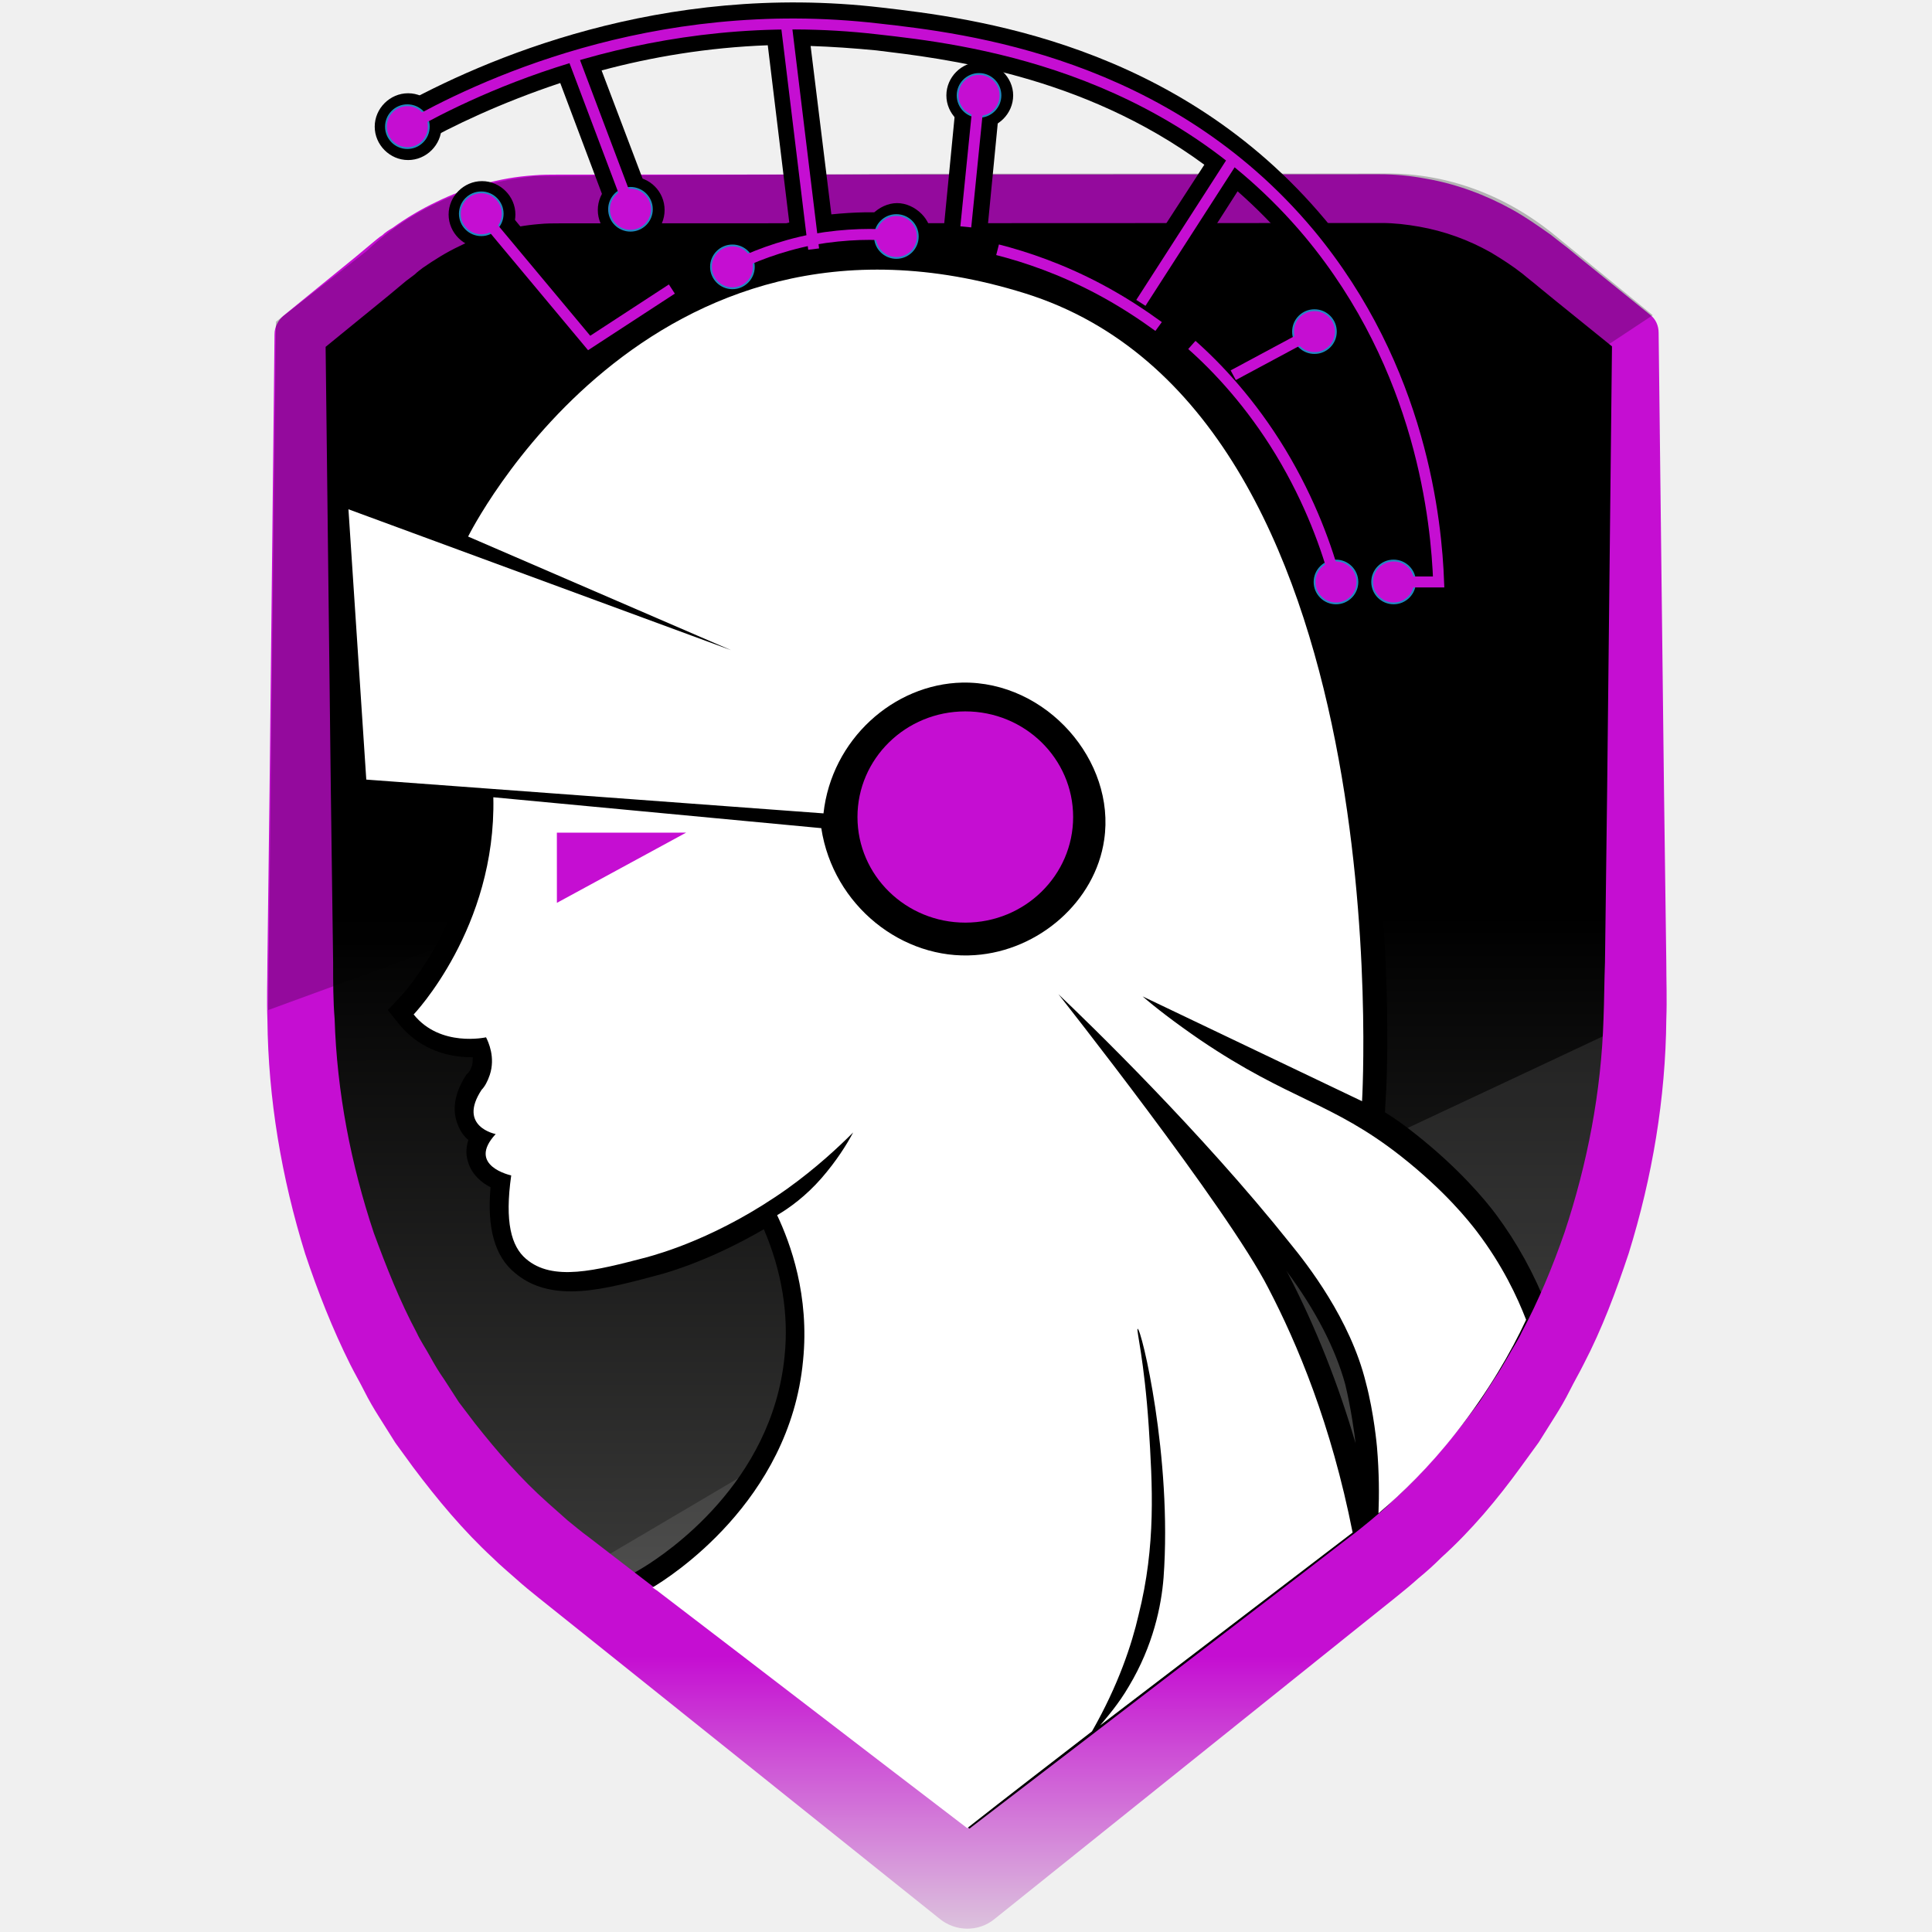
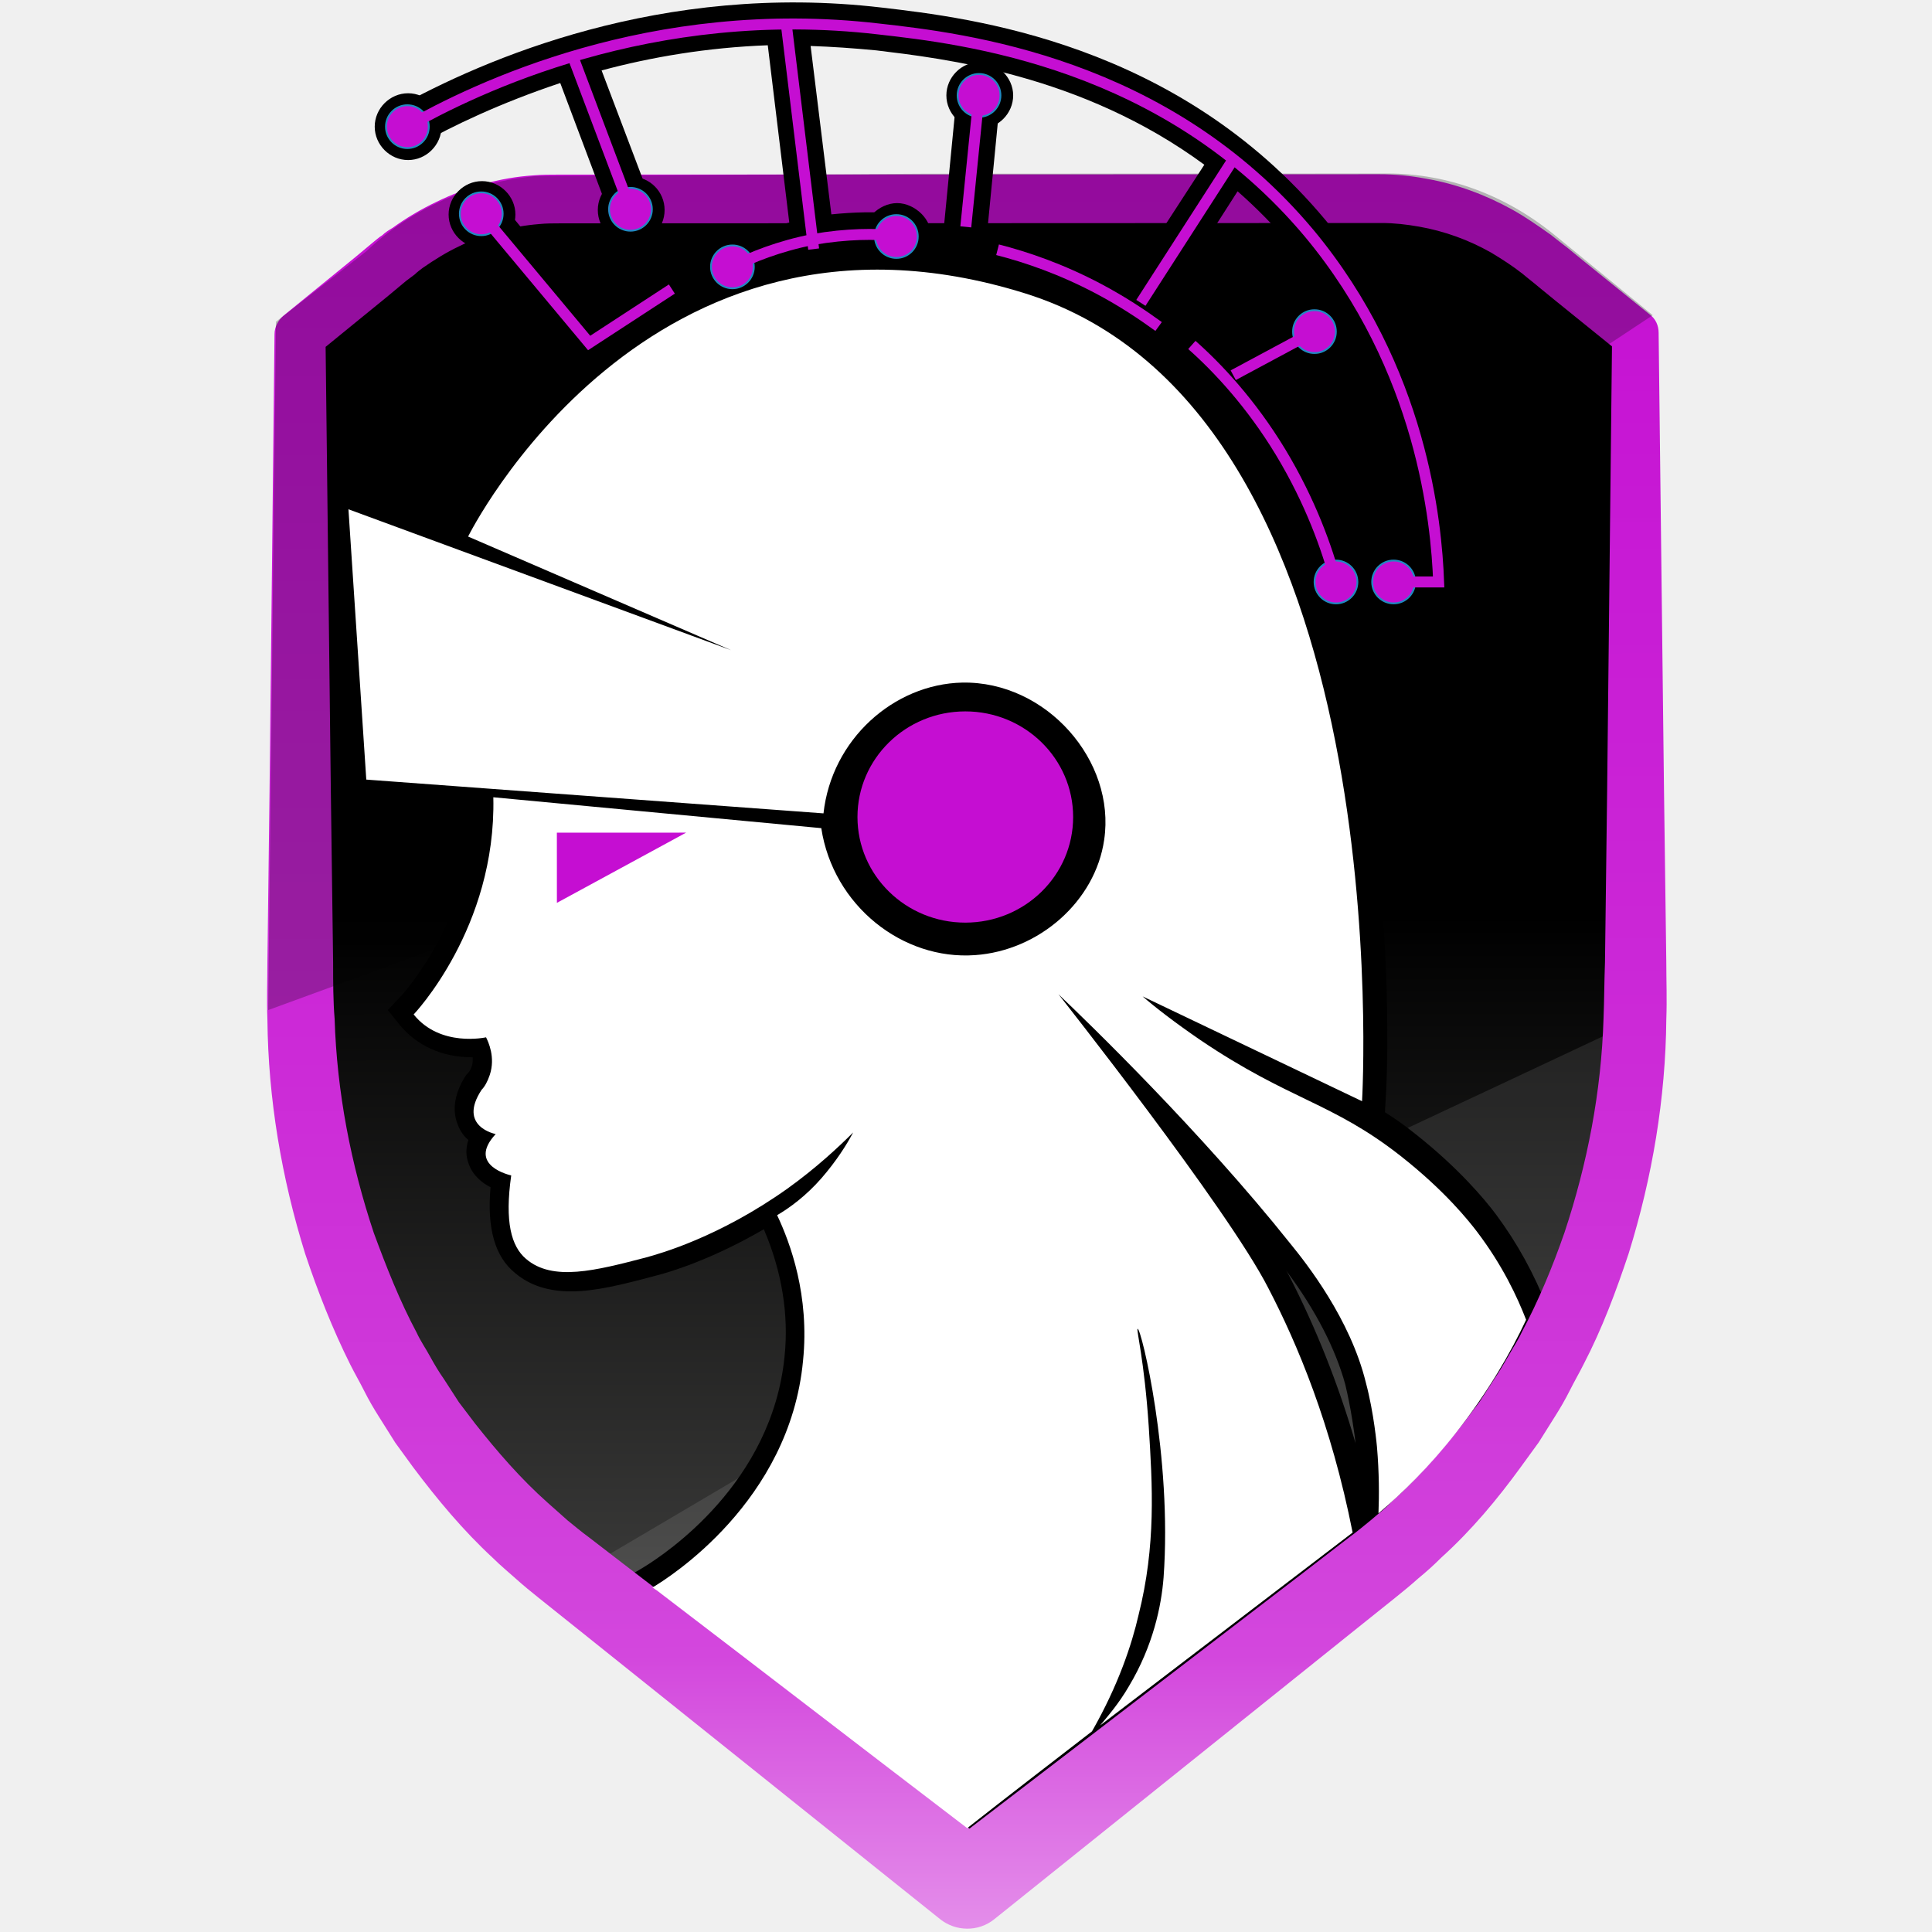
<svg xmlns="http://www.w3.org/2000/svg" width="512" height="512" viewBox="0 0 512 512" fill="none">
  <g clip-path="url(#clip0_5_84)">
    <path d="M264.75 52.681L365.554 52.639C380.821 52.633 395.7 58.107 408.427 68.28L433.294 88.43L433.367 264.005C433.393 324.292 407.971 380.674 365.51 413.967L265.131 492.695C265.131 492.695 261.022 496.024 256.717 499.353C252.605 496.027 248.297 492.702 248.297 492.702L147.852 414.058C105.364 380.801 79.894 324.636 79.869 264.153L79.795 88.775L104.645 68.603C117.168 58.42 132.237 52.933 147.505 52.926L248.309 52.884L264.75 52.877L264.75 52.681Z" fill="url(#paint0_linear_5_84)" />
    <path opacity="0.1" d="M441.589 266.742C441.616 329.769 414.825 388.501 370.407 423.165L265.136 505.222C265.136 505.222 260.636 508.747 256.331 512.077C251.828 508.555 247.52 505.23 247.52 505.23L142.18 423.261C186.797 397.013 231.413 370.57 276.03 344.323C331.412 318.463 386.599 292.603 441.589 266.742Z" fill="white" />
    <path d="M410.11 346.615C406.582 337.613 402.077 329.394 396.398 321.762C393.46 317.849 386.606 309.631 375.249 300.632C372.312 298.284 369.571 296.328 367.026 294.763L367.22 291.24C367.415 289.282 369.941 244.262 360.133 194.55C354.249 164.996 345.234 140.141 333.482 120.573C318.204 95.525 298.232 78.896 273.958 71.468C260.059 67.168 246.161 64.825 233.046 64.83C201.533 64.844 171.786 77.579 147.33 101.86C130.895 118.113 122.093 134.167 119.942 137.887L86.662 125.57L92.374 210.908L125.846 213.438C125.271 243.386 106.489 263.751 106.293 263.946L102.772 267.667L105.905 271.58C110.409 277.059 117.066 280.188 125.091 280.185L125.286 280.185C125.287 280.967 125.287 281.555 125.092 282.338C124.896 283.121 124.505 283.904 123.918 284.491L123.722 284.687L123.527 284.883C119.615 290.952 120.204 295.454 121.379 298.194C121.967 299.759 122.946 301.129 124.121 302.107C123.339 304.457 123.536 306.61 124.124 308.175C125.104 311.307 127.649 313.459 129.999 314.632C129.025 325.594 131.181 333.031 136.467 337.335C140.384 340.66 145.278 342.224 151.345 342.222C157.805 342.219 164.85 340.454 173.657 338.102C178.355 336.926 189.314 333.398 202.425 325.758C207.128 336.718 209.09 348.265 207.92 359.423C204.607 393.091 176.429 411.697 170.754 415.223L163.513 419.532L170.171 424.618L257.105 491.132L294.478 462.148C294.478 462.148 295.261 460.973 295.261 460.777L295.652 461.364L359.246 412.795L359.246 413.382L364.725 408.682L365.508 408.095L369.421 404.766C377.248 398.107 384.487 390.666 390.747 382.638C398.376 373.044 404.831 362.668 410.112 351.508L411.089 349.355L410.11 346.615ZM341.598 338.031C341.403 337.64 341.207 337.249 340.815 336.662C348.845 347.424 353.938 357.6 356.486 366.798C358.055 373.257 359.037 380.499 359.233 382.456C354.725 366.995 348.847 352.121 341.598 338.031Z" fill="black" />
    <path d="M264.748 46.222L354.395 46.185L365.551 46.18C369.662 46.178 373.773 46.568 377.883 47.349C385.909 48.716 393.74 51.649 400.788 55.561C404.312 57.517 407.64 59.864 410.969 62.211C412.731 63.581 413.906 64.559 415.472 65.733L419.78 69.254L437.206 83.34C438.773 84.514 439.556 86.275 439.557 88.232L439.557 88.428L440.978 209.392L441.382 239.731L441.584 254.802C441.587 259.891 441.784 264.785 441.591 270.07C441.404 291.013 437.889 311.959 431.634 332.122C428.311 342.106 424.596 352.09 419.707 361.487C418.533 363.837 417.164 366.186 415.991 368.535C414.817 370.885 413.448 373.234 412.079 375.388L407.776 382.24L403.081 388.702C396.821 397.317 389.974 405.54 381.951 412.786C379.995 414.744 378.038 416.506 375.886 418.269C373.929 420.031 371.777 421.794 369.82 423.361L358.08 432.761L263.572 508.55C259.267 512.075 253.199 511.882 249.087 508.556L154.515 432.846L142.767 423.456C140.809 421.891 138.655 420.13 136.697 418.369C134.739 416.609 132.585 414.848 130.627 412.891C122.795 405.652 115.94 397.434 109.478 388.825L104.777 382.367L100.468 375.519C99.097 373.366 97.726 371.018 96.55 368.669C95.375 366.321 94.004 363.973 92.829 361.625C88.127 352.231 84.208 342.25 80.876 332.269C74.604 312.111 71.072 291.169 70.868 270.225C70.67 264.94 70.864 259.851 70.862 254.958L71.051 239.886L71.43 209.547L72.749 88.582C72.748 86.625 73.726 84.863 75.096 83.688L94.076 68.216L98.772 64.3C99.554 63.712 100.337 62.929 101.315 62.341C102.098 61.558 103.076 60.971 104.055 60.383C107.577 57.837 111.491 55.486 115.6 53.527C123.624 49.609 132.431 47.061 141.434 46.47C143.587 46.273 145.936 46.272 148.089 46.272L154.157 46.269L166.489 46.264L264.748 46.222ZM264.753 59.141L166.69 59.182L154.358 59.187L148.486 59.19C146.529 59.191 144.767 59.191 142.81 59.388C135.568 59.978 128.327 61.939 121.673 65.269C118.346 66.836 115.215 68.795 112.084 70.949C111.302 71.537 110.519 72.124 109.932 72.712C109.149 73.299 108.367 73.887 107.584 74.474L102.888 78.391L83.908 93.862L86.255 88.772L87.676 209.736L88.08 240.075L88.282 255.146C88.284 260.235 88.286 265.325 88.68 270.022C89.275 289.4 93.002 308.58 99.078 326.781C102.409 335.783 105.936 344.786 110.441 353.2C111.421 355.353 112.792 357.31 113.967 359.463C115.142 361.615 116.318 363.572 117.689 365.529L121.606 371.595L125.914 377.269C131.79 384.705 138.056 391.945 145.105 398.205C146.868 399.77 148.63 401.335 150.392 402.901C152.35 404.466 153.917 405.835 156.07 407.4L168.014 416.595L264.151 490.151L249.667 490.157L345.742 416.52L357.678 407.315C359.83 405.749 361.396 404.378 363.352 402.811C365.113 401.245 367.07 399.874 368.635 398.111C375.679 391.845 381.94 384.6 387.809 377.16L392.112 371.481L396.024 365.412C397.394 363.454 398.567 361.3 399.741 359.343C400.914 357.189 402.284 355.231 403.262 353.078C407.76 344.659 411.475 335.654 414.603 326.649C420.663 308.443 424.374 289.259 424.953 269.881C425.147 265.183 425.145 260.094 425.338 255.005L425.528 239.933L425.907 209.594L427.226 88.629L429.577 93.717L412.151 79.631L407.843 76.11C406.472 74.936 404.906 73.762 403.535 72.588C400.794 70.437 398.053 68.676 395.116 66.916C389.243 63.591 382.782 61.245 376.127 60.073C372.799 59.487 369.472 59.097 366.144 59.099L354.987 59.103L264.753 59.141Z" fill="url(#paint1_linear_5_84)" />
    <path opacity="0.25" d="M263.182 46.027L367.704 45.983C383.559 45.977 399.024 51.647 412.143 62.407L437.989 83.535C381.437 120.944 324.885 158.354 268.529 195.763C202.772 219.67 136.819 243.577 71.062 267.681C71.82 206.807 72.382 146.128 73.139 85.254C81.161 78.987 88.988 72.916 97.011 66.649C101.511 62.341 108.946 56.466 119.514 52.156C128.321 48.433 136.346 47.255 141.826 46.666C176.471 46.455 211.116 46.245 245.761 46.035L263.182 46.027Z" fill="black" />
    <path d="M341.986 329.615C346.295 334.898 357.849 349.573 361.967 366.405C364.123 374.429 364.91 383.433 364.91 383.433C365.5 390.283 365.503 396.351 365.309 401.049C371.57 395.761 378.809 388.712 385.852 379.705C394.46 368.74 400.523 358.168 404.434 349.75C402.083 343.683 398.165 335.268 391.31 326.267C389.352 323.723 383.085 315.701 371.141 306.31C352.932 292.029 341.775 291.642 318.084 275.602C311.231 270.907 305.945 266.799 302.812 264.06L360.957 291.83C360.957 291.83 371.841 109.009 271.612 77.733C171.382 46.457 124.054 142.192 124.054 142.192L193.749 172.306L92.342 134.963L97.07 206.6L218.234 215.553C220.379 195.979 236.814 181.292 255.017 180.893C277.331 180.492 295.739 201.623 292.616 222.568C290.274 238.816 275.404 251.936 258.375 253.118C239.194 254.496 220.789 240.019 217.648 219.468L130.738 211.284C131.536 245.929 109.623 268.839 109.623 268.839C116.673 277.644 128.807 274.899 128.807 274.899C129.395 276.073 131.354 280.182 129.79 284.881C129.204 286.643 128.422 288.013 127.639 288.796C121.184 298.586 131.363 300.539 131.363 300.539C123.537 308.959 135.478 311.498 135.478 311.498C133.721 323.83 135.486 330.289 139.402 333.615C146.451 339.68 157.802 336.739 171.307 333.21C174.829 332.23 190.486 327.917 208.684 314.991C216.316 309.507 222.186 304.024 226.099 300.108C224.338 303.436 221.6 307.743 217.687 312.247C213.579 316.946 209.274 320.08 205.947 322.038C209.473 329.475 214.568 343.37 212.814 360.595C209.306 397.982 177.214 418.157 172.909 420.703C173.301 420.899 173.692 421.29 174.084 421.485C201.496 442.418 228.907 463.546 256.319 484.478C267.277 475.861 278.234 467.44 289.388 458.823C296.429 446.488 299.948 435.721 301.706 428.087C306.396 409.49 305.411 393.636 304.425 377.977C303.244 360.362 301.087 352.338 301.479 352.142C302.457 351.945 310.692 386.196 308.357 418.102C307.773 425.54 305.624 436.11 299.17 446.879C296.431 451.577 293.497 454.906 291.54 457.256C313.847 440.217 336.154 423.179 358.46 406.141C352.772 377.37 343.759 356.039 336.119 341.362C325.345 320.227 280.498 263.482 280.498 263.482C288.134 270.721 318.29 299.873 341.986 329.615Z" fill="white" />
    <path d="M255.827 244.506C271.61 244.499 284.399 231.962 284.393 216.504C284.386 201.045 271.587 188.519 255.804 188.526C240.021 188.532 227.232 201.069 227.238 216.528C227.245 231.986 240.044 244.513 255.827 244.506Z" fill="#C50ED2" />
    <path d="M147.575 220.672L147.583 239.267L181.829 220.658L147.575 220.672Z" fill="#C50ED2" />
    <path d="M369.318 159.901L387.13 159.893L386.932 154.021C386.14 133.274 380.447 93.15 351.268 58.322C311.905 11.166 257.097 4.73 233.607 1.999C175.275 -4.827 128.111 15.745 105.216 28.477L110.896 38.457C119.898 33.364 132.618 27.291 148.471 22L161.795 57.422L172.559 53.307L159.43 18.668C172.543 15.139 187.418 12.588 203.468 11.994L209.164 58.968C203.097 60.537 197.226 62.692 191.551 65.435L196.644 75.611C202.906 72.477 209.56 70.321 216.411 68.948C223.261 67.77 230.111 67.376 236.962 67.96L237.936 56.608C232.064 56.023 226.192 56.221 220.32 56.811L214.821 12.185C220.497 12.379 226.174 12.768 232.242 13.352C249.859 15.498 286.463 19.593 319.161 43.655L299.209 74.394C297.447 73.416 295.685 72.242 293.923 71.264C285.113 66.57 275.52 62.855 265.732 60.511L262.997 71.669C272.002 74.014 280.615 77.142 288.642 81.445C293.928 84.183 299.019 87.508 303.718 91.029L310.565 81.827C309.977 81.436 309.39 81.044 308.803 80.653L327.972 50.698C332.867 55.002 337.763 59.893 342.463 65.567C366.942 94.722 373.611 127.994 375.185 148.546L369.509 148.548L369.514 159.901L369.318 159.901Z" fill="black" />
    <path d="M333.866 102.174L351.087 92.771L345.602 82.595L326.033 93.173C324.075 91.021 321.921 89.064 319.767 87.108L312.137 95.528C320.948 103.354 328.39 112.55 334.658 122.726C340.925 132.901 345.628 144.056 348.569 155.603L359.724 152.663C356.391 139.941 351.297 128.003 344.442 116.849C341.308 111.762 337.783 106.87 333.866 102.174Z" fill="black" />
    <path d="M157.304 83.457L132.042 52.933L123.041 60.375L154.962 98.53L181.183 81.49L174.916 71.901L157.304 83.457Z" fill="black" />
    <path d="M253.585 24.715L250.196 59.588L261.69 60.706L265.08 25.832L253.585 24.715Z" fill="black" />
    <path d="M167.279 64.271C172.036 64.269 175.89 60.411 175.888 55.655C175.886 50.898 172.028 47.044 167.272 47.046C162.515 47.048 158.661 50.906 158.663 55.662C158.665 60.419 162.523 64.273 167.279 64.271Z" fill="black" stroke="black" stroke-width="0.476" stroke-miterlimit="10" />
    <path d="M108.15 24.953C103.453 24.955 99.54 28.871 99.542 33.569C99.544 38.266 103.46 42.179 108.158 42.178C112.855 42.176 116.768 38.259 116.766 33.562C116.764 28.864 112.848 24.951 108.15 24.953Z" fill="black" stroke="black" stroke-width="0.476" stroke-miterlimit="10" />
    <path d="M194.29 62.302C189.201 62.304 184.897 67.395 185.681 70.918C186.661 74.245 192.338 74.83 192.925 74.83C196.644 75.22 201.928 74.043 202.906 70.911C203.687 67.387 199.183 62.3 194.29 62.302Z" fill="black" stroke="black" stroke-width="0.476" stroke-miterlimit="10" />
    <path d="M237.739 54.063C233.042 54.065 228.542 58.569 229.131 62.679C229.719 66.202 234.026 68.158 237.55 68.352C241.073 68.35 245.574 66.391 246.355 62.672C246.941 58.561 242.437 54.061 237.739 54.063Z" fill="black" stroke="black" stroke-width="0.476" stroke-miterlimit="10" />
    <path d="M259.646 16.668C254.948 16.67 251.035 20.587 251.037 25.284C251.039 29.982 254.956 33.895 259.653 33.893C264.351 33.891 268.264 29.975 268.262 25.277C268.26 20.579 264.148 16.666 259.646 16.668Z" fill="black" stroke="black" stroke-width="0.476" stroke-miterlimit="10" />
    <path d="M357.153 87.875C357.151 83.178 353.234 79.265 348.537 79.266C343.839 79.269 339.926 83.185 339.928 87.882C339.93 92.58 343.846 96.493 348.544 96.491C353.242 96.489 357.155 92.573 357.153 87.875Z" fill="black" stroke="black" stroke-width="0.476" stroke-miterlimit="10" />
    <path d="M369.508 145.808C366.181 145.809 363.246 147.768 361.877 150.509C360.505 147.769 357.568 145.813 354.241 145.814C349.543 145.816 345.63 149.733 345.632 154.43C345.634 159.128 349.551 163.041 354.248 163.039C357.576 163.038 360.511 161.079 361.88 158.338C363.251 161.078 366.188 163.034 369.516 163.033C374.213 163.031 378.126 159.114 378.124 154.417C378.122 149.719 374.206 145.806 369.508 145.808Z" fill="black" stroke="black" stroke-width="0.476" stroke-miterlimit="10" />
    <path d="M127.734 48.237C123.036 48.239 119.123 52.156 119.125 56.853C119.127 61.551 123.043 65.464 127.741 65.462C132.439 65.46 136.352 61.544 136.35 56.846C136.348 52.148 132.431 48.235 127.734 48.237Z" fill="black" stroke="black" stroke-width="0.476" stroke-miterlimit="10" />
    <path d="M167.082 61.139C170.217 61.138 172.757 58.595 172.756 55.46C172.754 52.325 170.212 49.785 167.077 49.786C163.942 49.788 161.402 52.33 161.403 55.465C161.404 58.6 163.947 61.14 167.082 61.139Z" fill="#C50ED2" stroke="#2189C2" stroke-width="0.476" stroke-miterlimit="10" />
    <path d="M107.961 39.242C111.096 39.24 113.636 36.698 113.635 33.563C113.633 30.428 111.091 27.888 107.956 27.889C104.821 27.89 102.281 30.433 102.282 33.568C102.283 36.703 104.826 39.243 107.961 39.242Z" fill="#C50ED2" stroke="#2189C2" stroke-width="0.476" stroke-miterlimit="10" />
    <path d="M194.1 76.395C197.235 76.394 199.775 73.851 199.774 70.716C199.772 67.582 197.23 65.041 194.095 65.043C190.96 65.044 188.42 67.586 188.421 70.721C188.422 73.856 190.965 76.397 194.1 76.395Z" fill="#C50ED2" stroke="#2189C2" stroke-width="0.476" stroke-miterlimit="10" />
    <path d="M237.55 68.352C240.685 68.351 243.225 65.808 243.224 62.673C243.222 59.538 240.68 56.998 237.545 56.999C234.41 57.001 231.87 59.543 231.871 62.678C231.872 65.813 234.415 68.353 237.55 68.352Z" fill="#C50ED2" stroke="#2189C2" stroke-width="0.476" stroke-miterlimit="10" />
    <path d="M259.457 30.957C262.592 30.956 265.132 28.413 265.131 25.279C265.129 22.143 262.587 19.603 259.452 19.605C256.317 19.606 253.777 22.148 253.778 25.283C253.779 28.418 256.322 30.959 259.457 30.957Z" fill="#C50ED2" stroke="#2189C2" stroke-width="0.476" stroke-miterlimit="10" />
    <path d="M348.347 93.555C351.482 93.554 354.022 91.012 354.021 87.877C354.02 84.742 351.477 82.201 348.342 82.203C345.207 82.204 342.667 84.746 342.668 87.881C342.67 91.016 345.212 93.557 348.347 93.555Z" fill="#C50ED2" stroke="#2189C2" stroke-width="0.476" stroke-miterlimit="10" />
    <path d="M354.051 159.907C357.186 159.906 359.726 157.364 359.725 154.229C359.724 151.094 357.181 148.553 354.046 148.555C350.911 148.556 348.371 151.098 348.372 154.233C348.374 157.368 350.916 159.909 354.051 159.907Z" fill="#C50ED2" stroke="#2189C2" stroke-width="0.476" stroke-miterlimit="10" />
    <path d="M369.318 159.901C372.453 159.9 374.994 157.357 374.992 154.222C374.991 151.087 372.449 148.547 369.314 148.548C366.179 148.549 363.638 151.092 363.64 154.227C363.641 157.362 366.184 159.902 369.318 159.901Z" fill="#C50ED2" stroke="#2189C2" stroke-width="0.476" stroke-miterlimit="10" />
    <path d="M127.544 62.33C130.679 62.329 133.219 59.787 133.218 56.652C133.216 53.517 130.674 50.976 127.539 50.978C124.404 50.979 121.864 53.522 121.865 56.656C121.866 59.791 124.409 62.332 127.544 62.33Z" fill="#C50ED2" stroke="#2189C2" stroke-width="0.476" stroke-miterlimit="10" />
    <path d="M369.316 154.225C373.23 154.223 377.145 154.221 381.256 154.22C380.662 138.561 376.926 97.85 346.963 61.847C308.971 16.452 255.533 10.211 232.827 7.676C172.537 0.655 125.962 23.38 107.958 33.565" stroke="#C50ED2" stroke-width="2.898" stroke-miterlimit="10" />
    <path d="M194.097 70.719C199.186 68.172 206.426 65.233 215.43 63.468C224.433 61.898 232.066 61.895 237.547 62.48" stroke="#C50ED2" stroke-width="2.898" stroke-miterlimit="10" />
    <path d="M208.359 6.316L215.626 66.012" stroke="#C50ED2" stroke-width="2.898" stroke-miterlimit="10" />
    <path d="M264.365 66.188C271.999 68.142 281.2 71.27 291.185 76.55C297.45 79.875 302.736 83.396 307.044 86.526" stroke="#C50ED2" stroke-width="2.898" stroke-miterlimit="10" />
    <path d="M354.049 154.231C351.696 145.424 347.385 133.094 339.354 119.788C331.519 106.872 322.707 97.481 315.854 91.416" stroke="#C50ED2" stroke-width="2.898" stroke-miterlimit="10" />
    <path d="M326.795 42.281L302.344 80.264" stroke="#C50ED2" stroke-width="2.898" stroke-miterlimit="10" />
    <path d="M178.05 76.597C170.809 81.298 163.373 86.195 156.133 90.895L127.542 56.654" stroke="#C50ED2" stroke-width="2.898" stroke-miterlimit="10" />
    <path d="M151.795 14.952L167.08 55.462" stroke="#C50ED2" stroke-width="2.898" stroke-miterlimit="10" />
    <path d="M259.454 25.281L255.946 60.123" stroke="#C50ED2" stroke-width="2.898" stroke-miterlimit="10" />
    <path d="M348.344 87.879L326.818 99.436" stroke="#C50ED2" stroke-width="2.898" stroke-miterlimit="10" />
  </g>
  <defs>
    <linearGradient id="paint0_linear_5_84" x1="256.648" y1="499.533" x2="256.461" y2="52.751" gradientUnits="userSpaceOnUse">
      <stop stop-color="white" />
      <stop offset="0.059" stop-color="#A5A5A4" />
      <stop offset="0.142" stop-color="#3F3F3E" />
      <stop offset="0.575" />
    </linearGradient>
    <linearGradient id="paint1_linear_5_84" x1="256.654" y1="511.377" x2="256.456" y2="40.993" gradientUnits="userSpaceOnUse">
-       <stop stop-color="#DCC3DD" />
-       <stop offset="0.154" stop-color="#C50ED2" />
-       <stop offset="0.299" stop-color="#C50ED2" />
-       <stop offset="0.494" stop-color="#C50ED2" />
-       <stop offset="0.751" stop-color="#C50ED2" />
+       <stop stop-color="#E48EEA" />
+       <stop offset="0.154" stop-color="#D347DD" />
+       <stop offset="0.299" stop-color="#CF39DA" />
+       <stop offset="0.494" stop-color="#CC2AD7" />
+       <stop offset="0.751" stop-color="#C81CD5" />
      <stop offset="1" stop-color="#C50ED2" />
    </linearGradient>
    <clipPath id="clip0_5_84">
      <rect width="512" height="512" fill="white" />
    </clipPath>
  </defs>
</svg>
